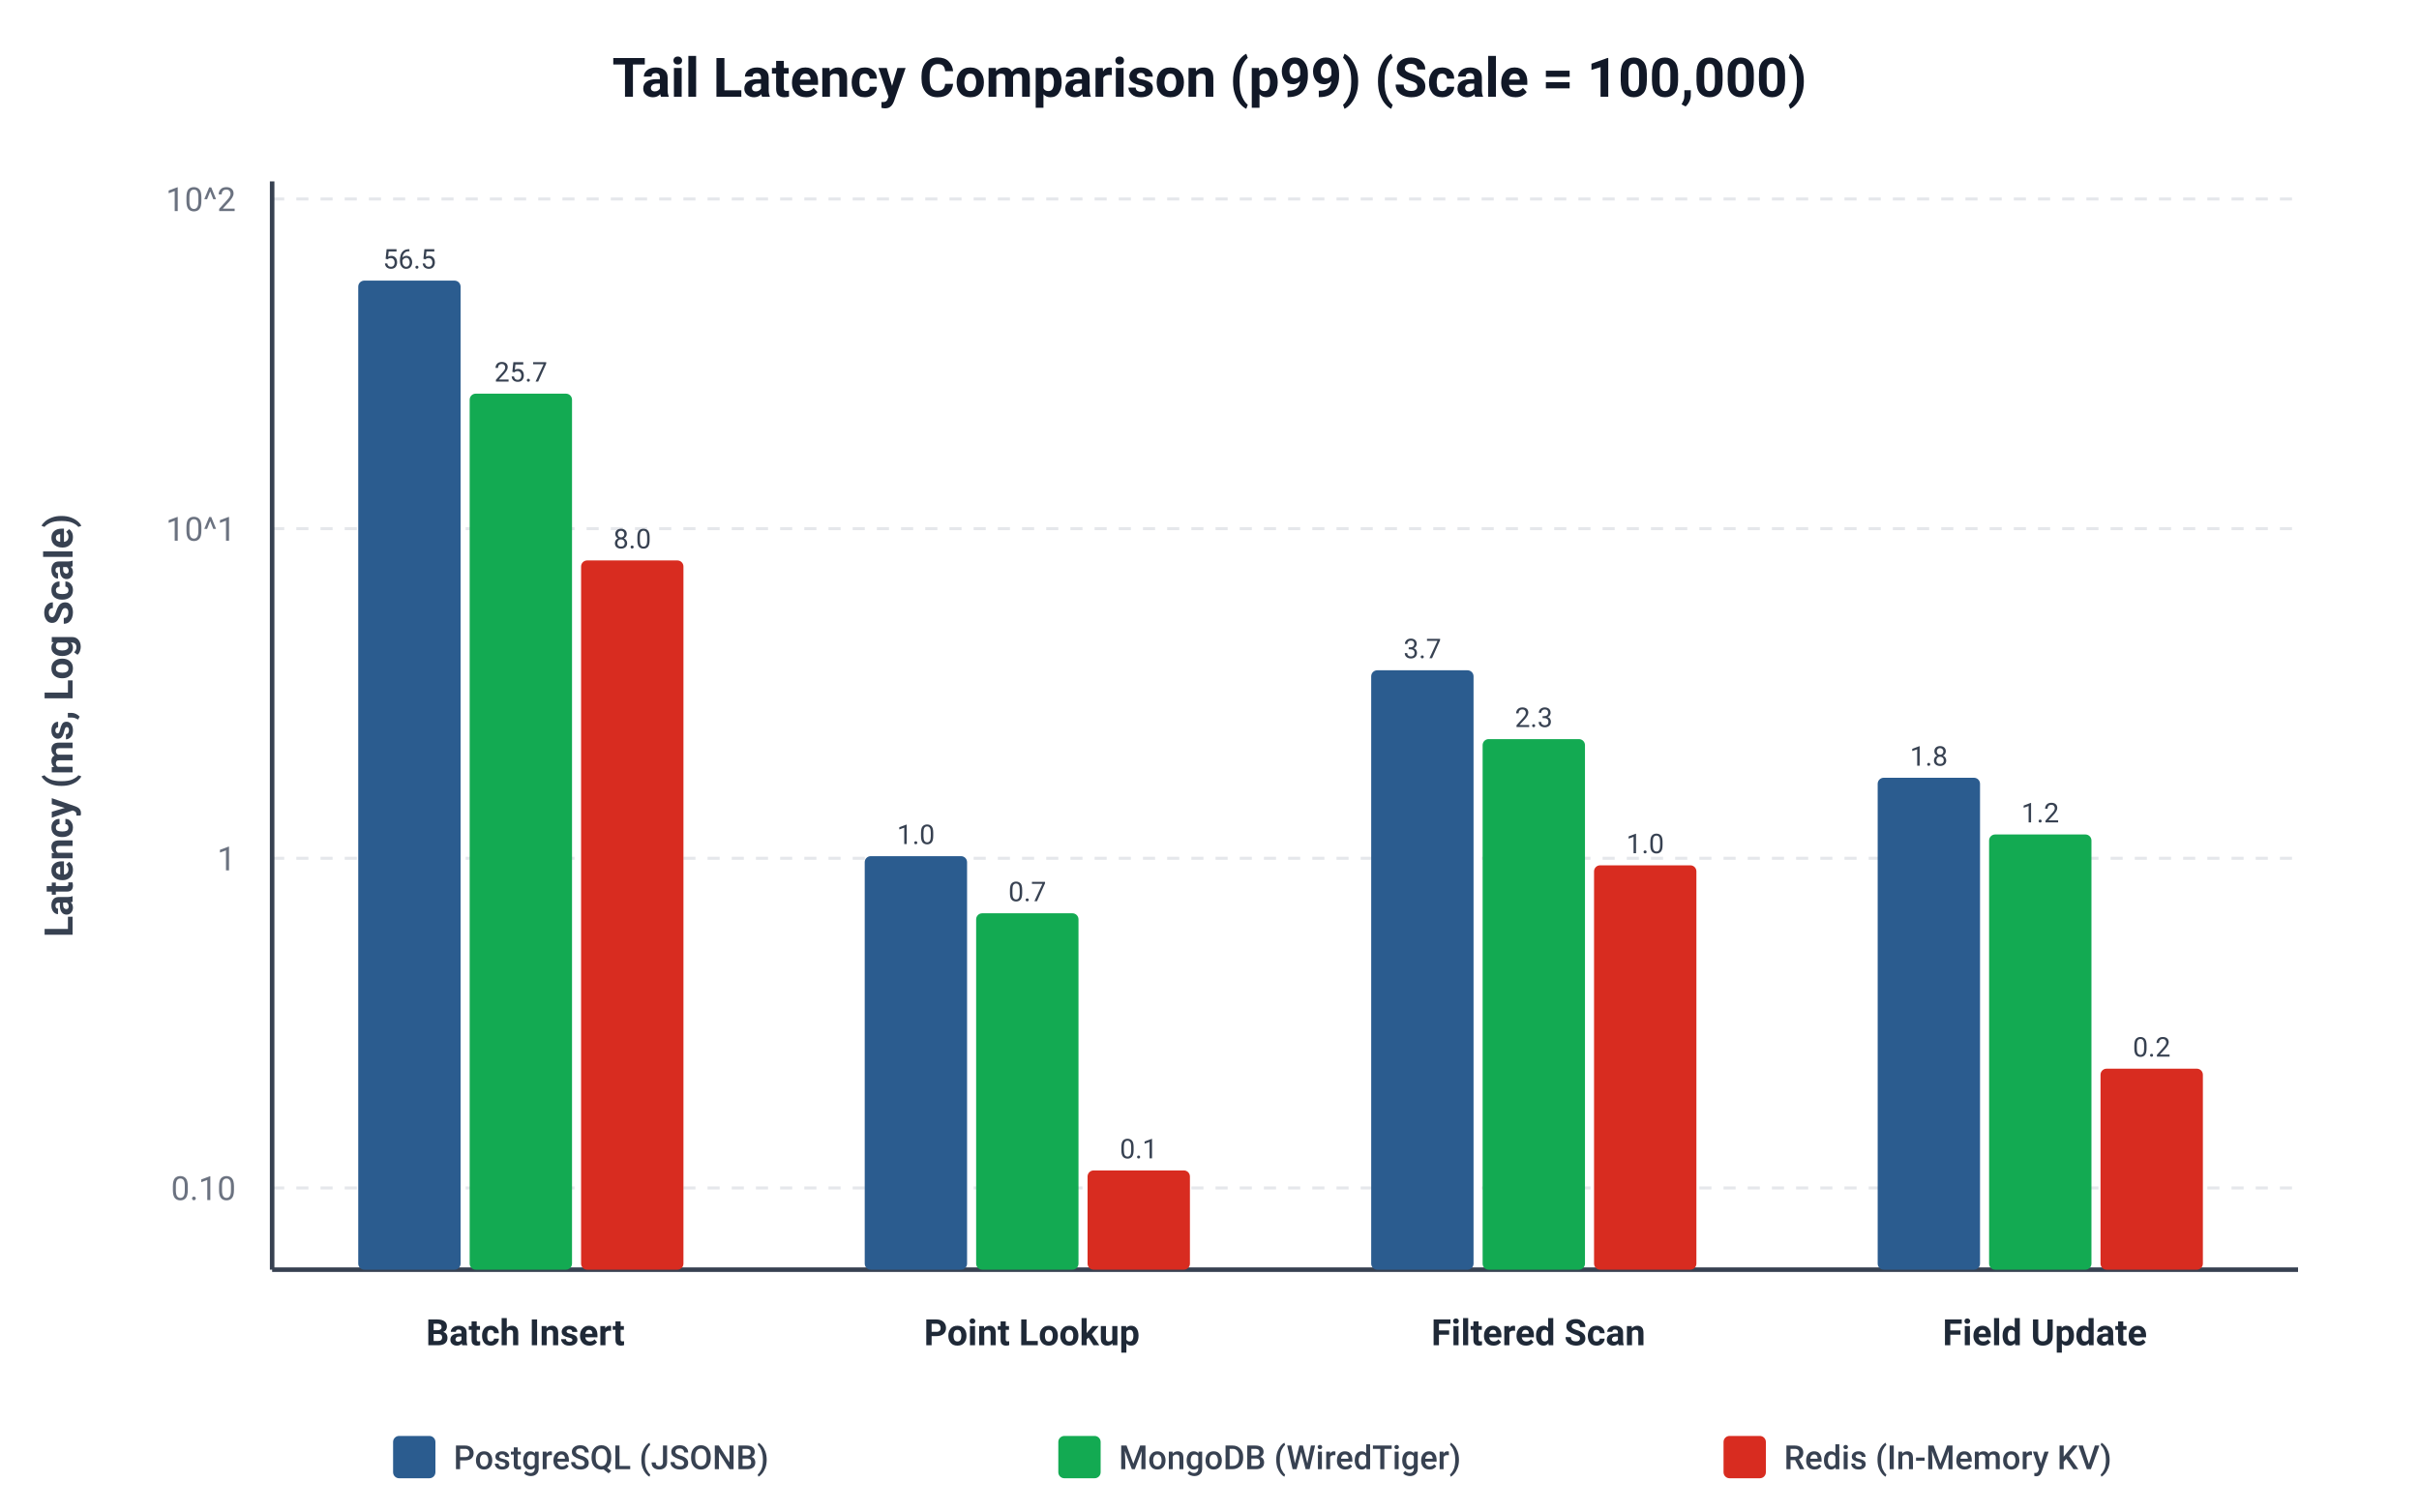
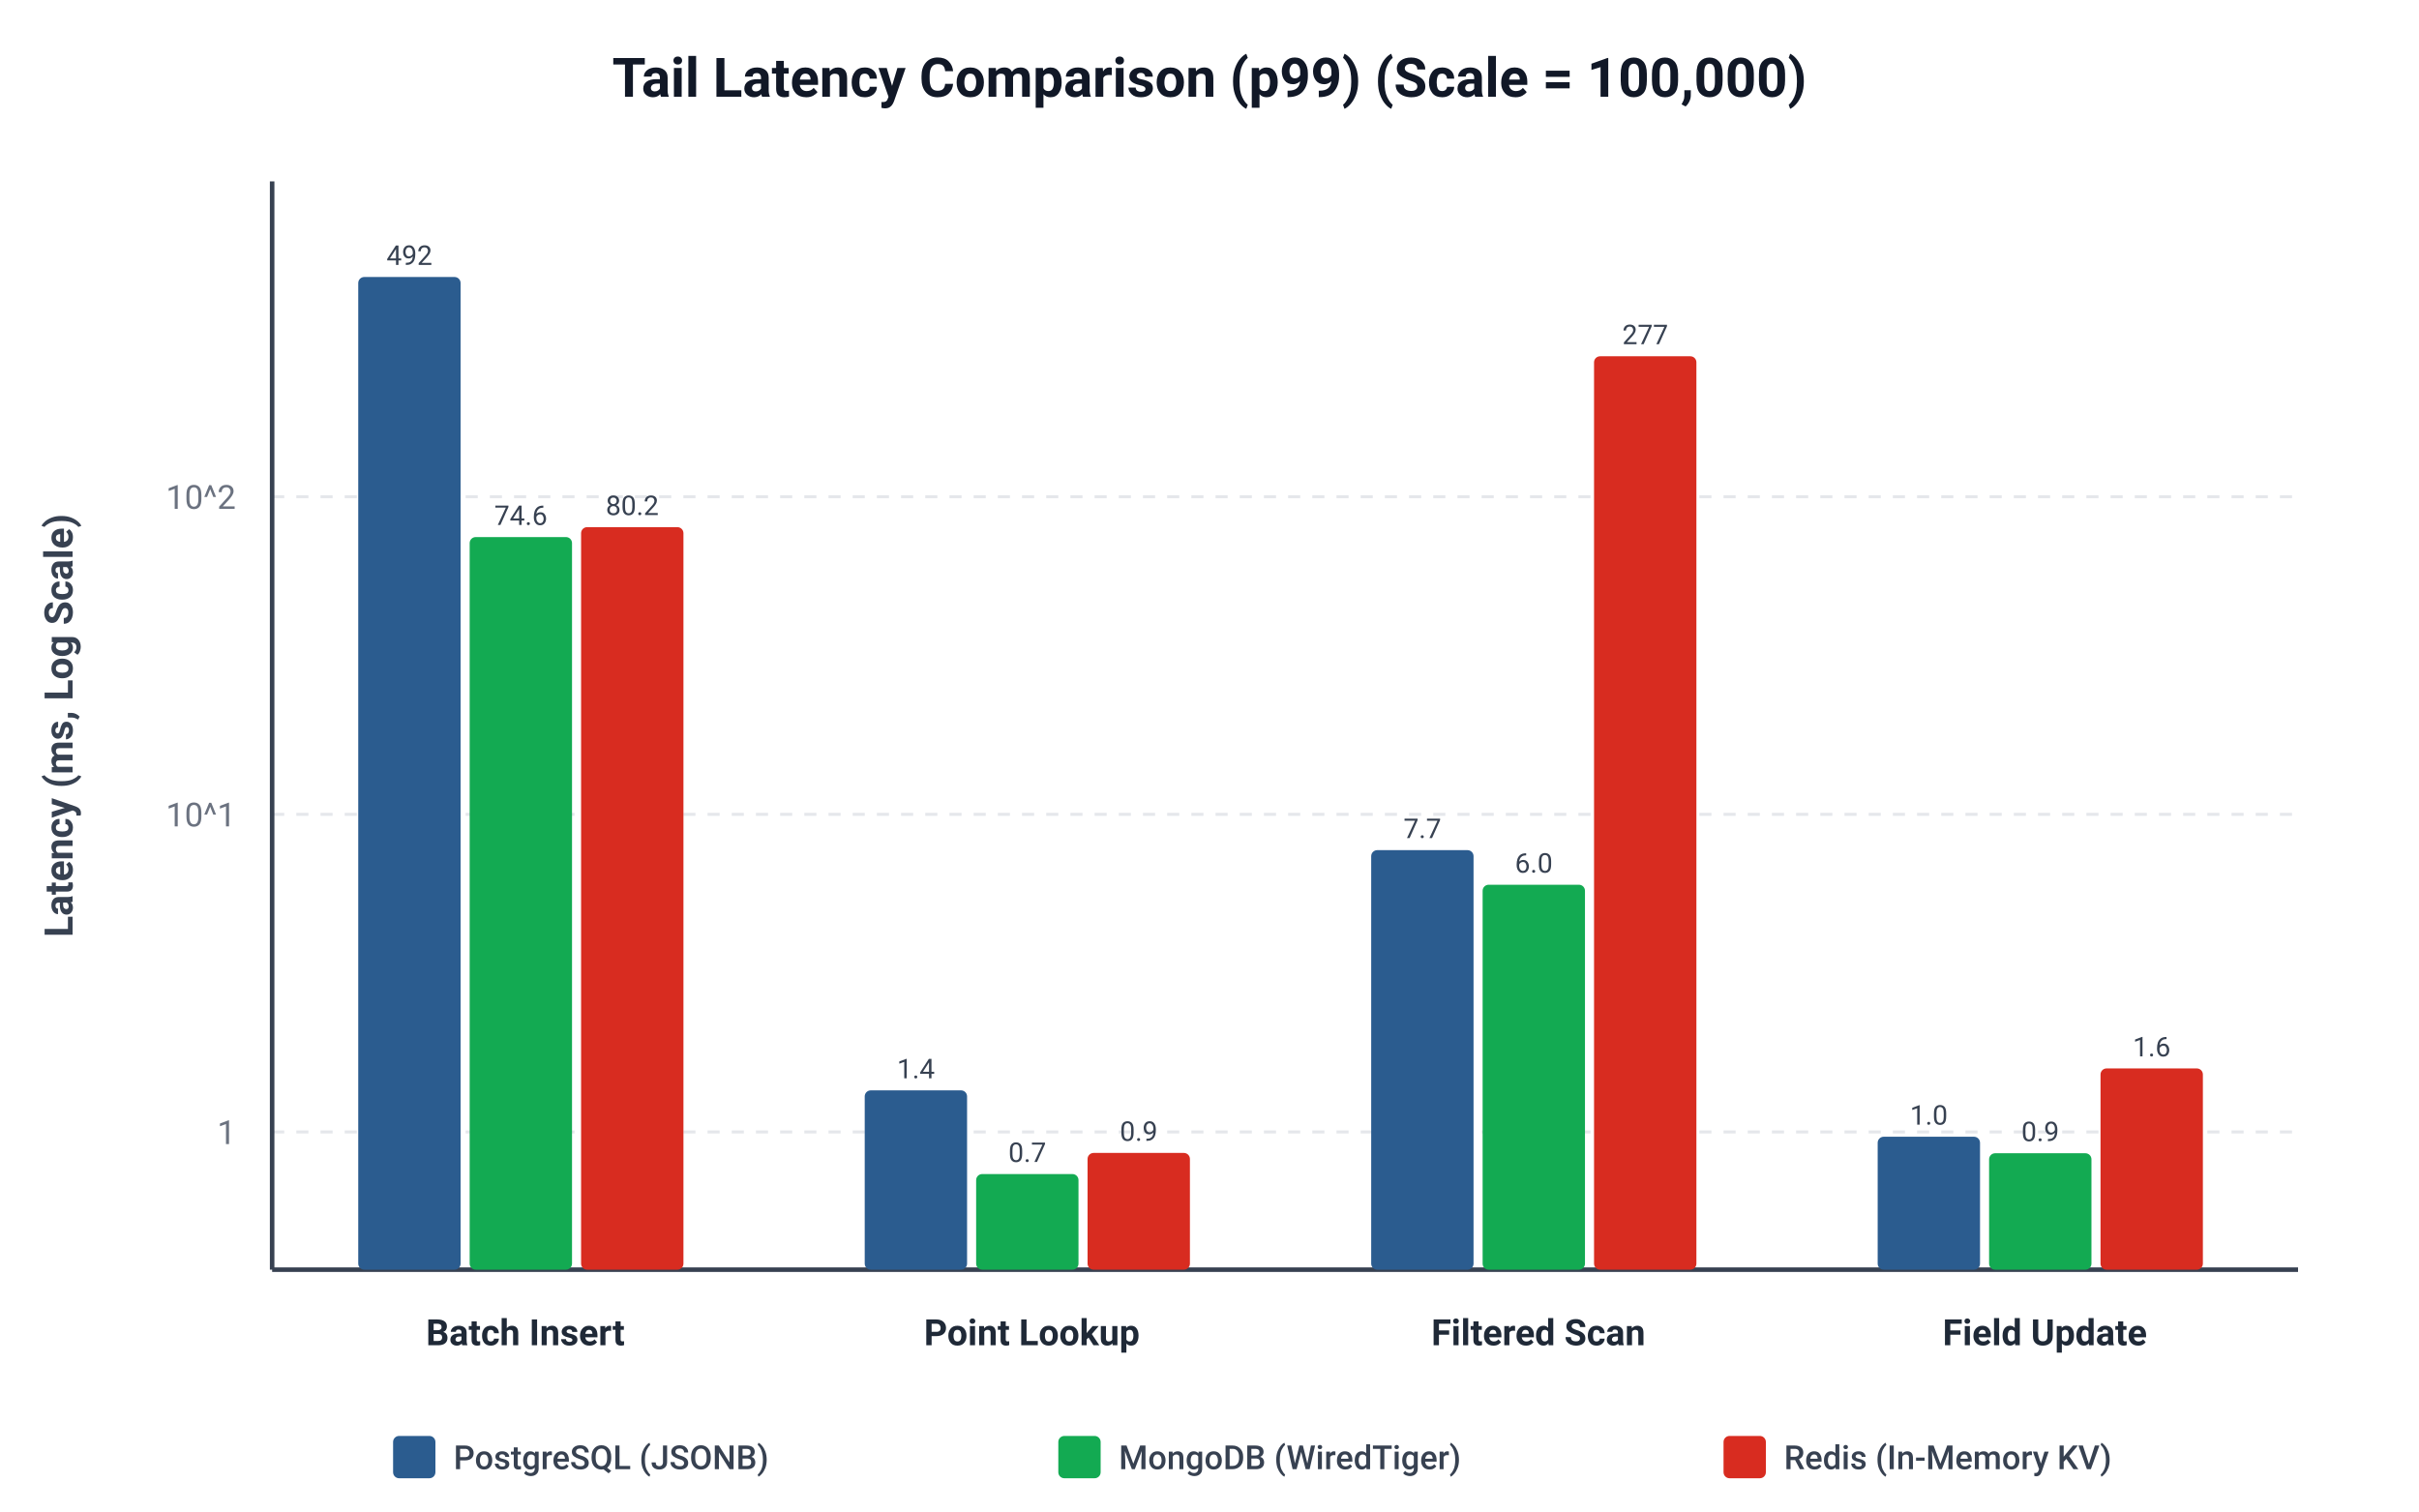
<svg xmlns="http://www.w3.org/2000/svg" width="800" height="500" viewBox="0 0 800 500" style="background-color: #ffffff; font-family: -apple-system, BlinkMacSystemFont, Segoe UI, Roboto, sans-serif;">
  <text x="400.0" y="32" text-anchor="middle" font-size="18" font-weight="bold" fill="#111827">Tail Latency Comparison (p99) (Scale = 100,000)</text>
-   <line x1="90" y1="392.962" x2="760" y2="392.962" stroke="#e5e7eb" stroke-dasharray="4,4" />
-   <text x="78" y="396.962" text-anchor="end" font-size="11" fill="#6b7280">0.10</text>
-   <line x1="90" y1="283.916" x2="760" y2="283.916" stroke="#e5e7eb" stroke-dasharray="4,4" />
-   <text x="78" y="287.916" text-anchor="end" font-size="11" fill="#6b7280">1</text>
-   <line x1="90" y1="174.87" x2="760" y2="174.87" stroke="#e5e7eb" stroke-dasharray="4,4" />
-   <text x="78" y="178.87" text-anchor="end" font-size="11" fill="#6b7280">10^1</text>
-   <line x1="90" y1="65.824" x2="760" y2="65.824" stroke="#e5e7eb" stroke-dasharray="4,4" />
-   <text x="78" y="69.824" text-anchor="end" font-size="11" fill="#6b7280">10^2</text>
+   <line x1="90" y1="374.446" x2="760" y2="374.446" stroke="#e5e7eb" stroke-dasharray="4,4" />
+   <text x="78" y="378.446" text-anchor="end" font-size="11" fill="#6b7280">1</text>
+   <line x1="90" y1="269.378" x2="760" y2="269.378" stroke="#e5e7eb" stroke-dasharray="4,4" />
+   <text x="78" y="273.378" text-anchor="end" font-size="11" fill="#6b7280">10^1</text>
+   <line x1="90" y1="164.31" x2="760" y2="164.31" stroke="#e5e7eb" stroke-dasharray="4,4" />
+   <text x="78" y="168.31" text-anchor="end" font-size="11" fill="#6b7280">10^2</text>
  <line x1="90" y1="60" x2="90" y2="420" stroke="#374151" stroke-width="1.5" />
  <line x1="90" y1="420" x2="760" y2="420" stroke="#374151" stroke-width="1.5" />
  <text transform="rotate(-90)" x="-240.0" y="24" text-anchor="middle" font-size="13" font-weight="600" fill="#374151">Latency (ms, Log Scale)</text>
  <text x="173.75" y="445" text-anchor="middle" font-size="12" font-weight="600" fill="#1f2937">Batch Insert</text>
-   <rect x="118.475" y="92.826" width="33.85" height="327.174" fill="#2b5c8f" rx="2" />
-   <text x="135.4" y="88.826" text-anchor="middle" font-size="9" fill="#374151">56.5</text>
-   <rect x="155.325" y="130.222" width="33.85" height="289.778" fill="#13aa52" rx="2" />
-   <text x="172.25" y="126.222" text-anchor="middle" font-size="9" fill="#374151">25.7</text>
-   <rect x="192.175" y="185.39" width="33.85" height="234.61" fill="#d82c20" rx="2" />
-   <text x="209.1" y="181.39" text-anchor="middle" font-size="9" fill="#374151">8.0</text>
+   <rect x="118.475" y="91.629" width="33.85" height="328.371" fill="#2b5c8f" rx="2" />
+   <text x="135.4" y="87.629" text-anchor="middle" font-size="9" fill="#374151">492</text>
+   <rect x="155.325" y="177.66" width="33.85" height="242.34" fill="#13aa52" rx="2" />
+   <text x="172.25" y="173.66" text-anchor="middle" font-size="9" fill="#374151">74.6</text>
+   <rect x="192.175" y="174.376" width="33.85" height="245.624" fill="#d82c20" rx="2" />
+   <text x="209.1" y="170.376" text-anchor="middle" font-size="9" fill="#374151">80.2</text>
  <text x="341.25" y="445" text-anchor="middle" font-size="12" font-weight="600" fill="#1f2937">Point Lookup</text>
-   <rect x="285.975" y="283.211" width="33.85" height="136.789" fill="#2b5c8f" rx="2" />
-   <text x="302.9" y="279.211" text-anchor="middle" font-size="9" fill="#374151">1.0</text>
-   <rect x="322.825" y="302.111" width="33.85" height="117.889" fill="#13aa52" rx="2" />
-   <text x="339.75" y="298.111" text-anchor="middle" font-size="9" fill="#374151">0.7</text>
-   <rect x="359.675" y="387.174" width="33.85" height="32.826" fill="#d82c20" rx="2" />
-   <text x="376.6" y="383.174" text-anchor="middle" font-size="9" fill="#374151">0.1</text>
+   <rect x="285.975" y="360.685" width="33.85" height="59.315" fill="#2b5c8f" rx="2" />
+   <text x="302.9" y="356.685" text-anchor="middle" font-size="9" fill="#374151">1.4</text>
+   <rect x="322.825" y="388.371" width="33.85" height="31.629" fill="#13aa52" rx="2" />
+   <text x="339.75" y="384.371" text-anchor="middle" font-size="9" fill="#374151">0.7</text>
+   <rect x="359.675" y="381.382" width="33.85" height="38.618" fill="#d82c20" rx="2" />
+   <text x="376.6" y="377.382" text-anchor="middle" font-size="9" fill="#374151">0.9</text>
  <text x="508.75" y="445" text-anchor="middle" font-size="12" font-weight="600" fill="#1f2937">Filtered Scan</text>
-   <rect x="453.475" y="221.726" width="33.85" height="198.274" fill="#2b5c8f" rx="2" />
-   <text x="470.4" y="217.726" text-anchor="middle" font-size="9" fill="#374151">3.7</text>
-   <rect x="490.325" y="244.492" width="33.85" height="175.508" fill="#13aa52" rx="2" />
-   <text x="507.25" y="240.492" text-anchor="middle" font-size="9" fill="#374151">2.3</text>
-   <rect x="527.175" y="286.245" width="33.85" height="133.755" fill="#d82c20" rx="2" />
-   <text x="544.1" y="282.245" text-anchor="middle" font-size="9" fill="#374151">1.0</text>
+   <rect x="453.475" y="281.221" width="33.85" height="138.779" fill="#2b5c8f" rx="2" />
+   <text x="470.4" y="277.221" text-anchor="middle" font-size="9" fill="#374151">7.7</text>
+   <rect x="490.325" y="292.664" width="33.85" height="127.336" fill="#13aa52" rx="2" />
+   <text x="507.25" y="288.664" text-anchor="middle" font-size="9" fill="#374151">6.0</text>
+   <rect x="527.175" y="117.855" width="33.85" height="302.145" fill="#d82c20" rx="2" />
+   <text x="544.1" y="113.855" text-anchor="middle" font-size="9" fill="#374151">277</text>
  <text x="676.25" y="445" text-anchor="middle" font-size="12" font-weight="600" fill="#1f2937">Field Update</text>
-   <rect x="620.975" y="257.278" width="33.85" height="162.722" fill="#2b5c8f" rx="2" />
-   <text x="637.9" y="253.278" text-anchor="middle" font-size="9" fill="#374151">1.8</text>
-   <rect x="657.825" y="276.037" width="33.85" height="143.963" fill="#13aa52" rx="2" />
-   <text x="674.75" y="272.037" text-anchor="middle" font-size="9" fill="#374151">1.2</text>
-   <rect x="694.675" y="353.517" width="33.85" height="66.483" fill="#d82c20" rx="2" />
-   <text x="711.6" y="349.517" text-anchor="middle" font-size="9" fill="#374151">0.2</text>
+   <rect x="620.975" y="376.025" width="33.85" height="43.975" fill="#2b5c8f" rx="2" />
+   <text x="637.9" y="372.025" text-anchor="middle" font-size="9" fill="#374151">1.0</text>
+   <rect x="657.825" y="381.488" width="33.85" height="38.512" fill="#13aa52" rx="2" />
+   <text x="674.75" y="377.488" text-anchor="middle" font-size="9" fill="#374151">0.9</text>
+   <rect x="694.675" y="353.43" width="33.85" height="66.57" fill="#d82c20" rx="2" />
+   <text x="711.6" y="349.43" text-anchor="middle" font-size="9" fill="#374151">1.6</text>
  <rect x="130" y="475" width="14" height="14" fill="#2b5c8f" rx="2" />
  <text x="150" y="486" font-size="11" font-weight="500" fill="#374151">PostgreSQL (JSONB)</text>
  <rect x="350" y="475" width="14" height="14" fill="#13aa52" rx="2" />
  <text x="370" y="486" font-size="11" font-weight="500" fill="#374151">MongoDB (WiredTiger)</text>
  <rect x="570" y="475" width="14" height="14" fill="#d82c20" rx="2" />
  <text x="590" y="486" font-size="11" font-weight="500" fill="#374151">Redis (In-Memory KV)</text>
</svg>
